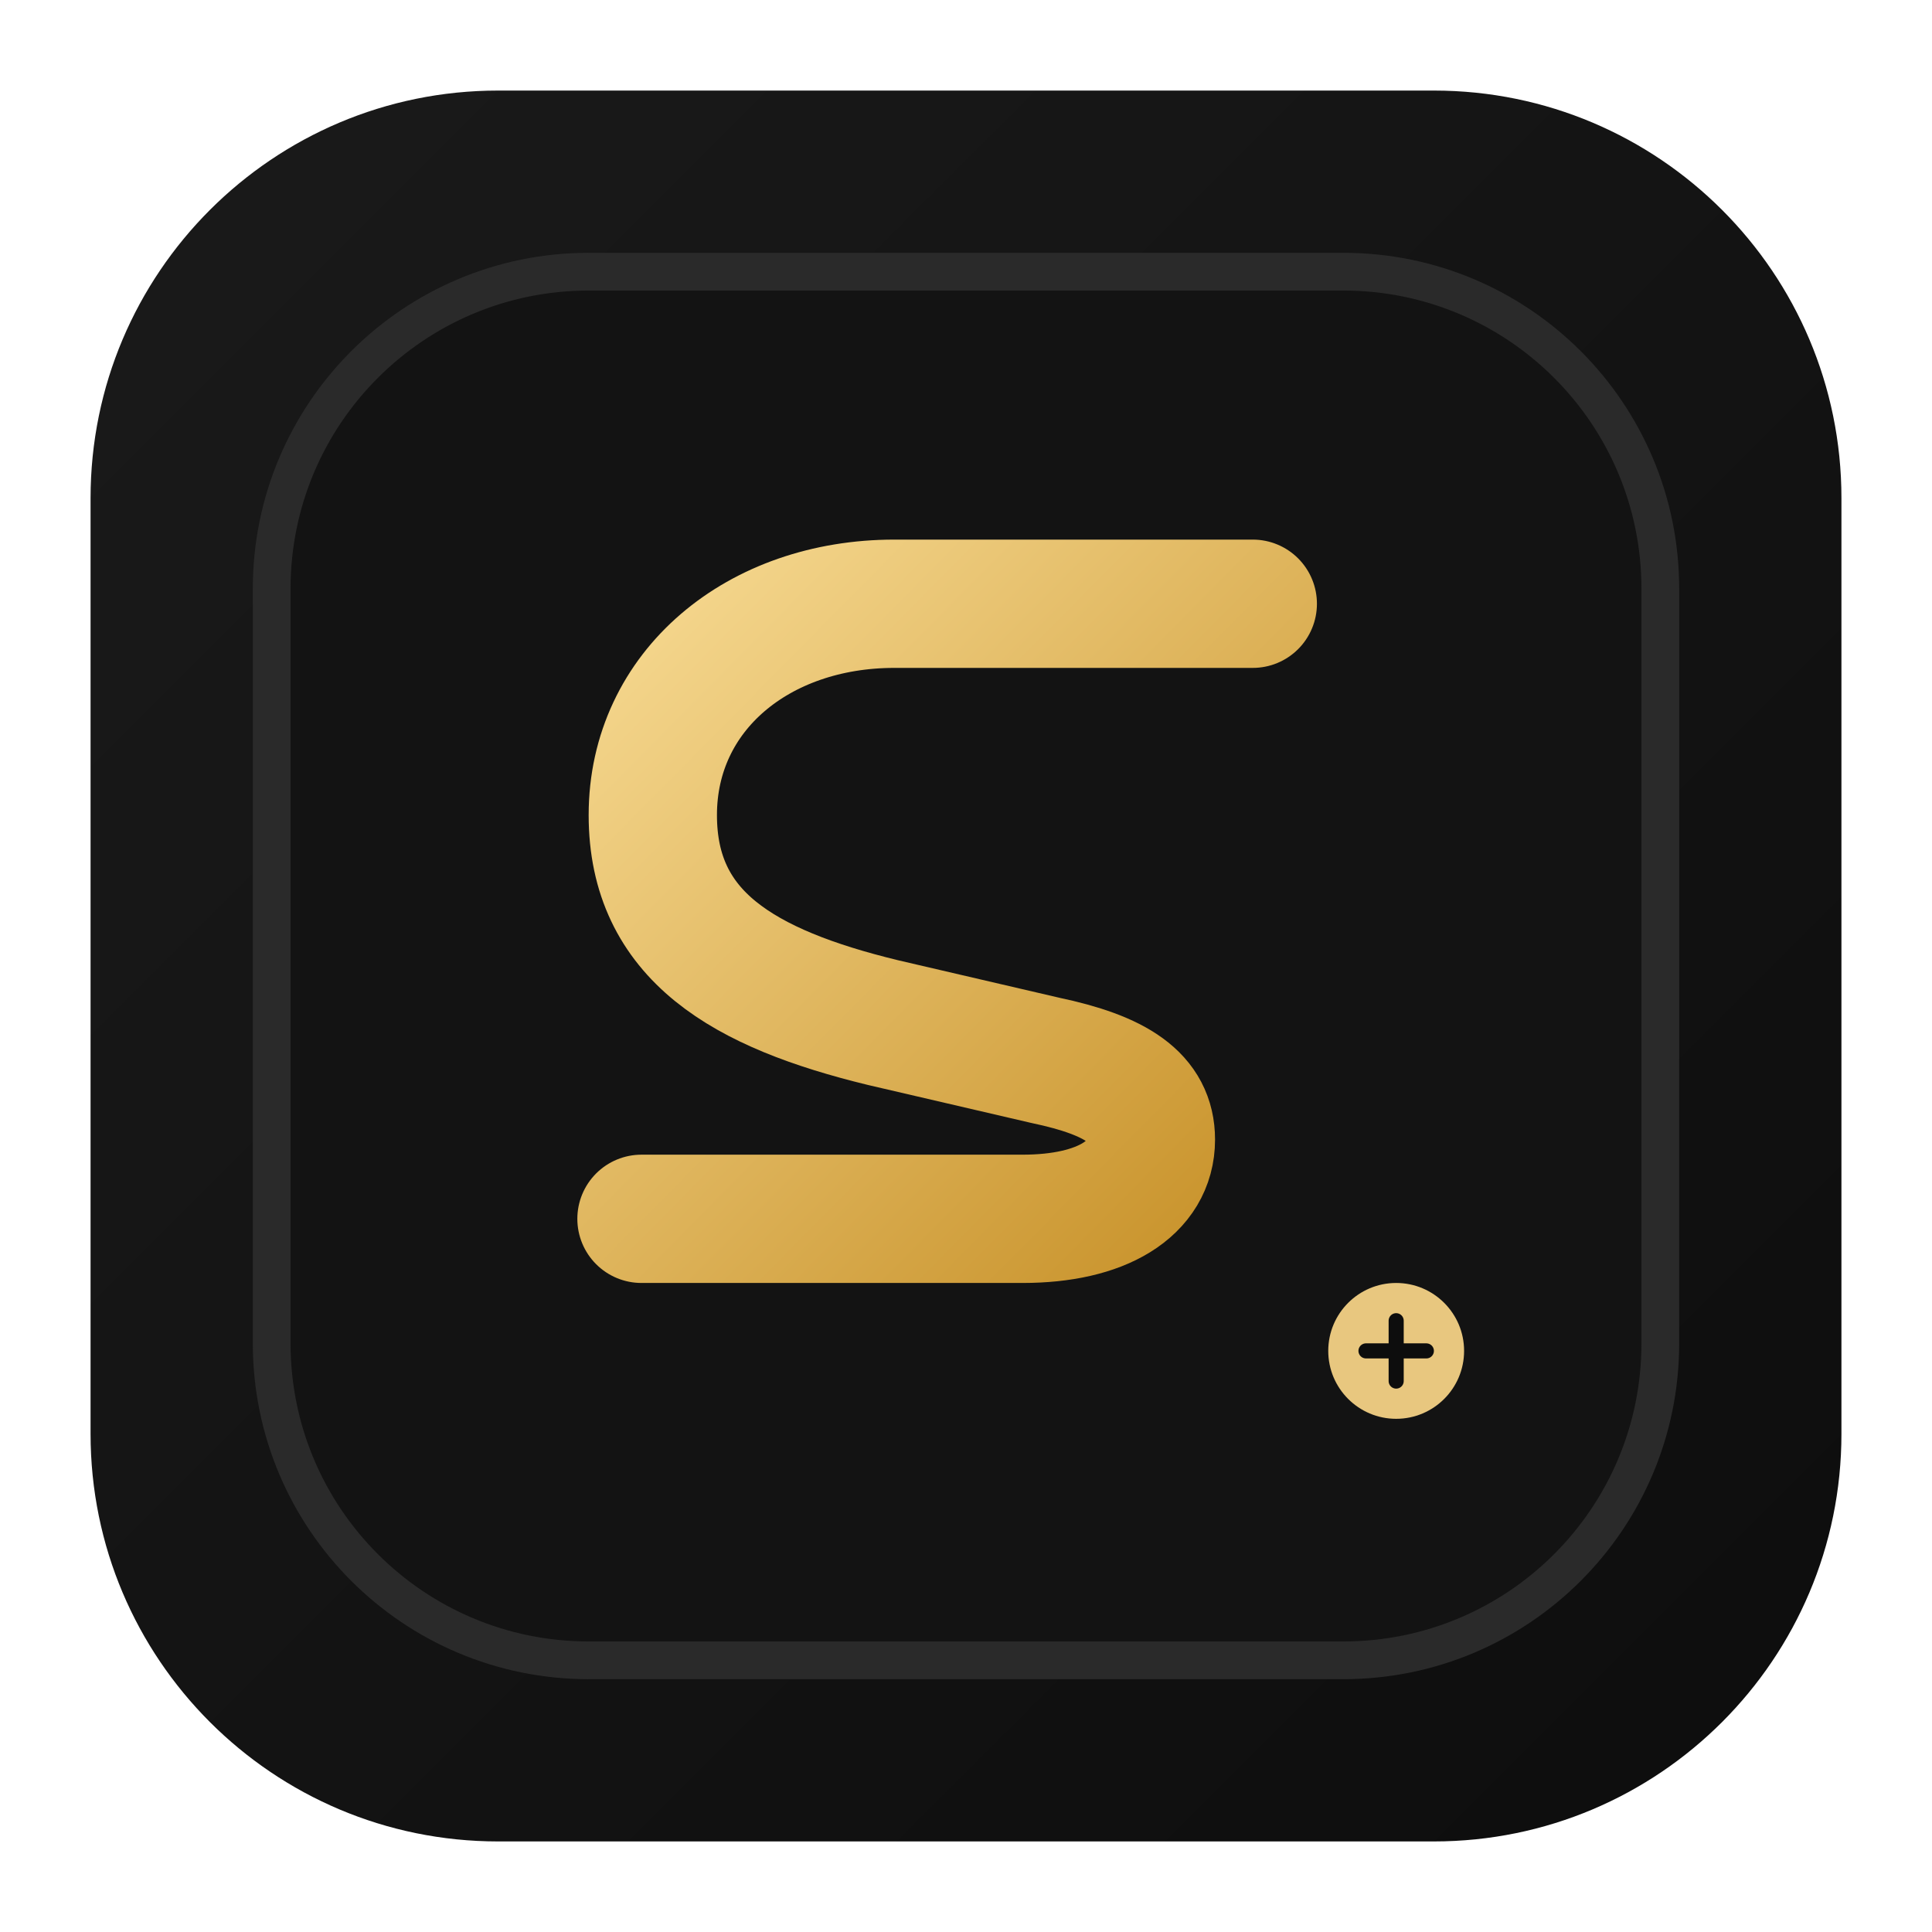
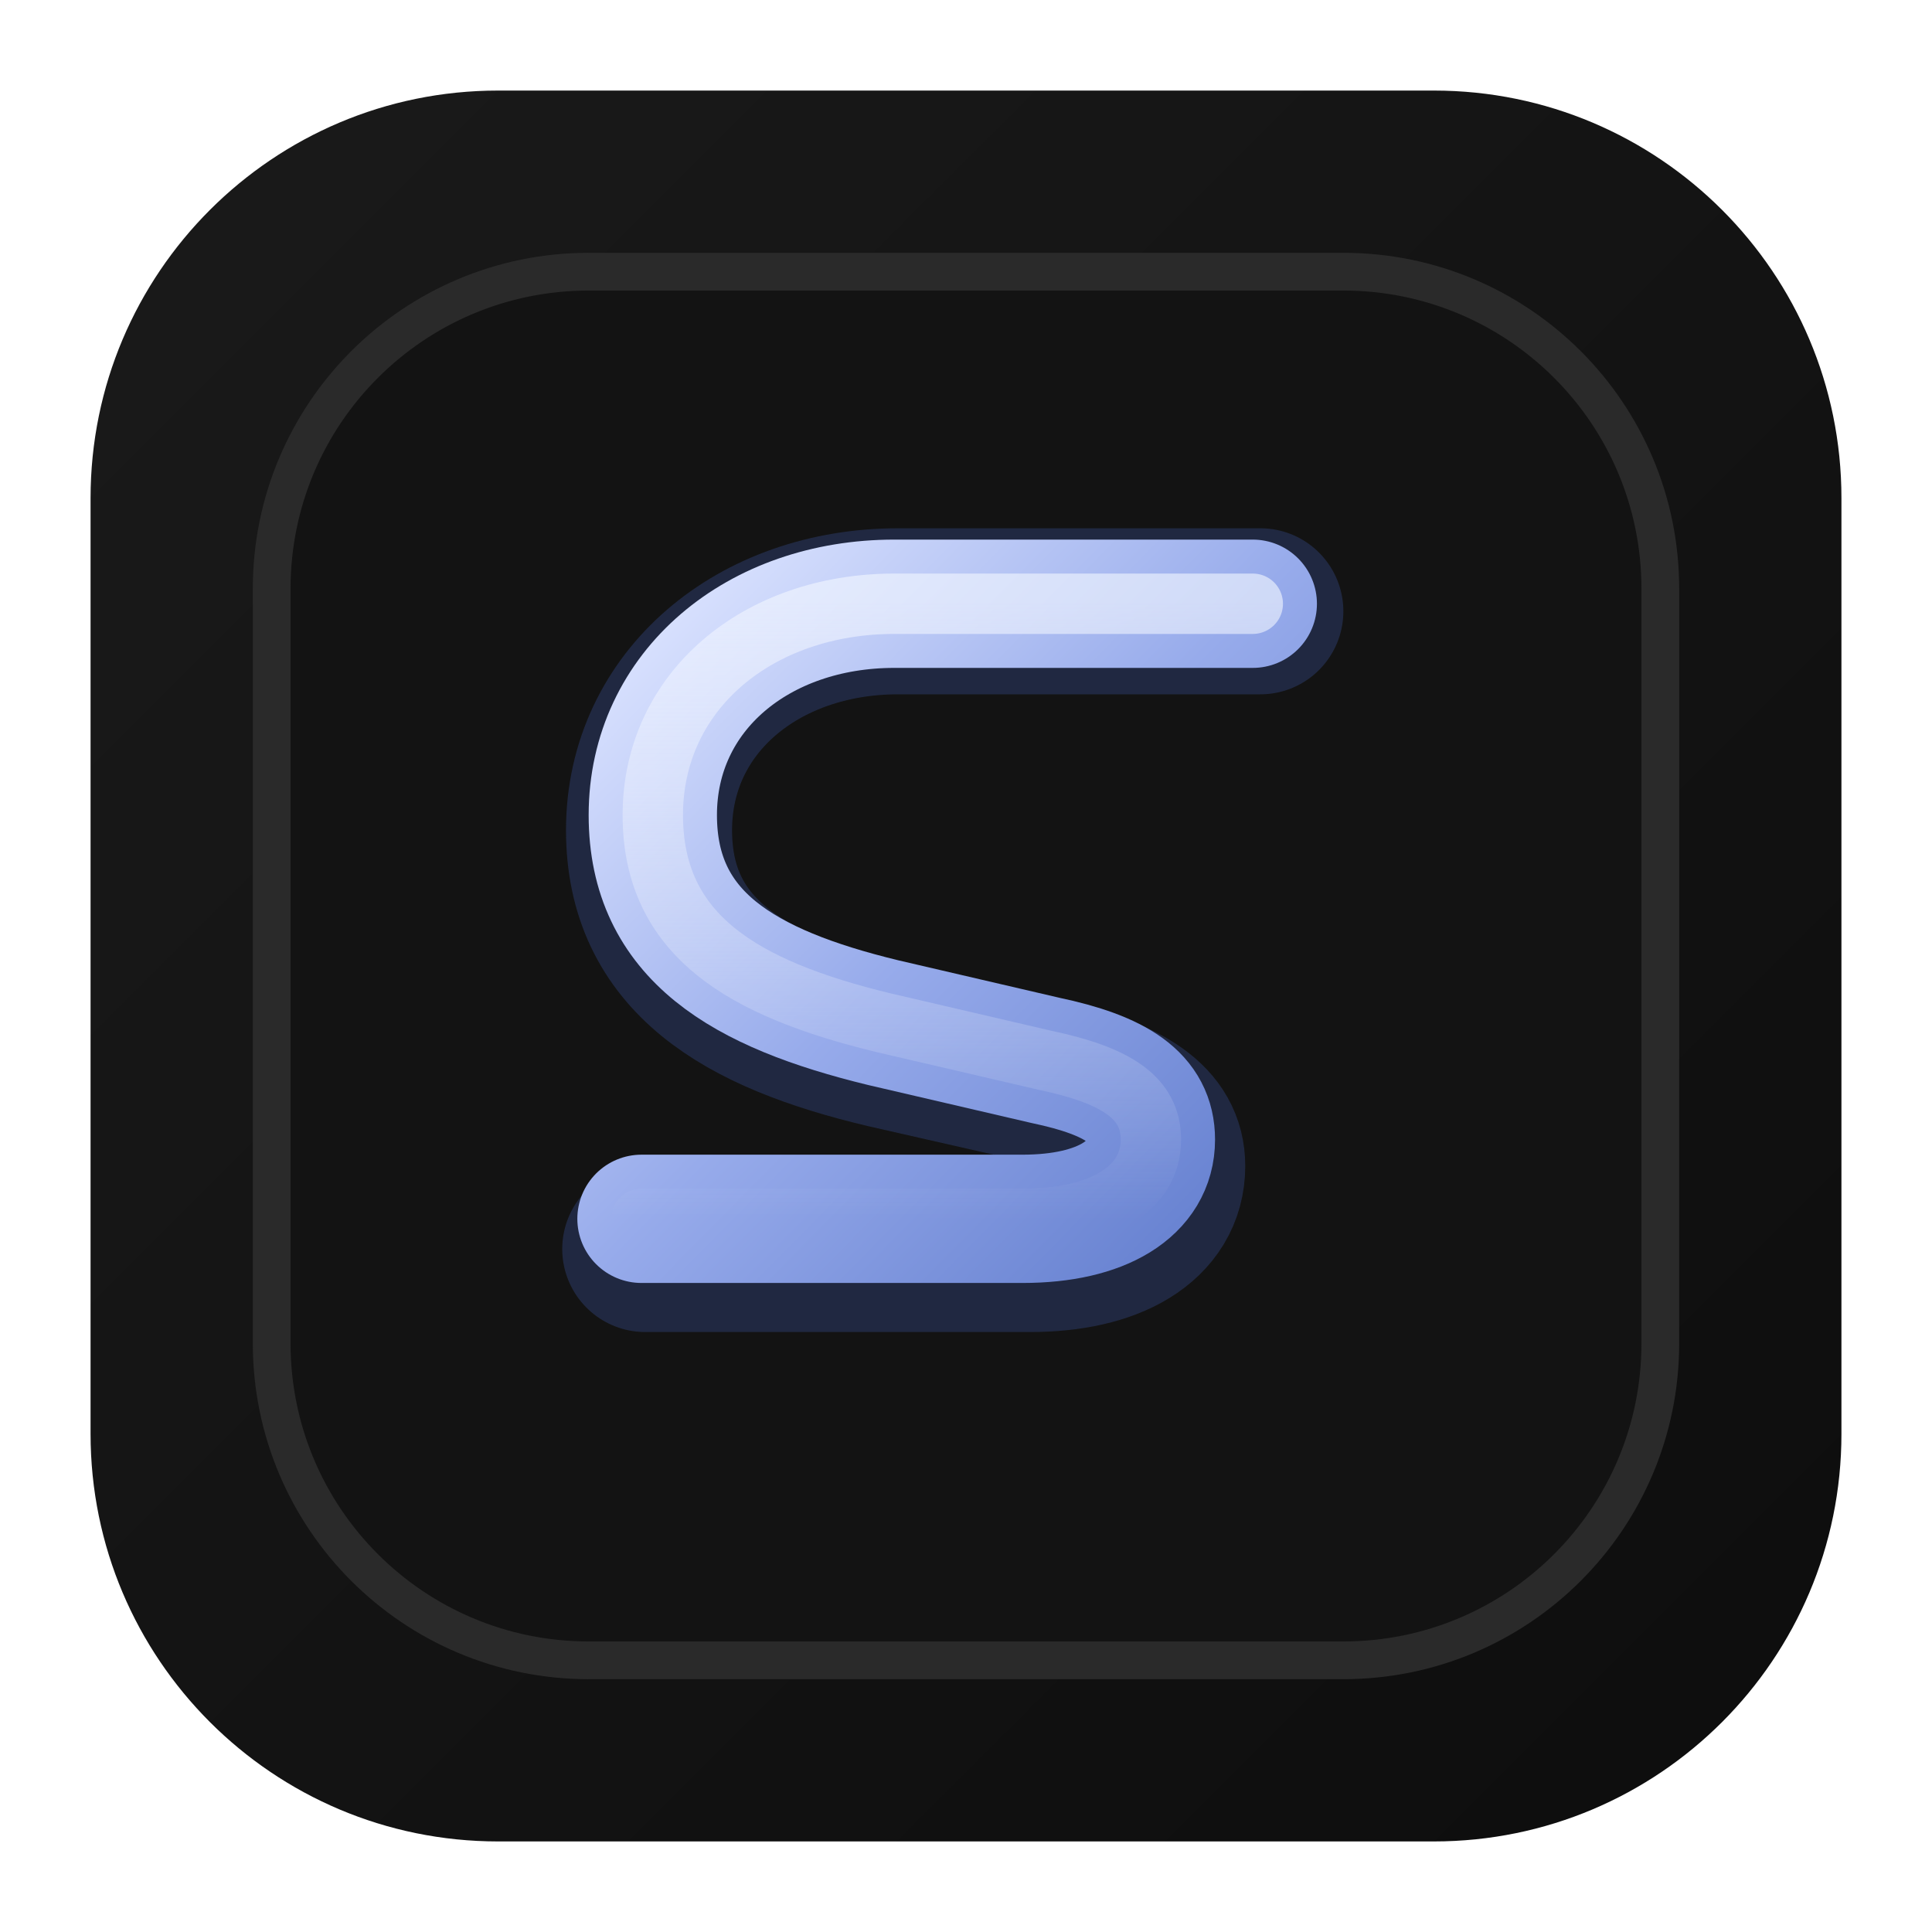
<svg xmlns="http://www.w3.org/2000/svg" viewBox="0 0 512 512">
  <defs>
    <linearGradient id="bg" x1="0%" y1="0%" x2="100%" y2="100%">
      <stop offset="0%" stop-color="#1a1a1a" />
      <stop offset="100%" stop-color="#0d0d0d" />
    </linearGradient>
-     <linearGradient id="gold" x1="0%" y1="0%" x2="100%" y2="100%">
-       <stop offset="0%" stop-color="#f5d78e" />
-       <stop offset="100%" stop-color="#c8922a" />
+     <linearGradient id="s-main" x1="0%" y1="0%" x2="100%" y2="100%">
+       <stop offset="0%" stop-color="#dce4ff" />
+       <stop offset="50%" stop-color="#97abeb" />
+       <stop offset="100%" stop-color="#647fcf" />
+     </linearGradient>
+     <linearGradient id="s-highlight" x1="0%" y1="0%" x2="0%" y2="100%">
+       <stop offset="0%" stop-color="#f2f6ff" stop-opacity="0.62" />
+       <stop offset="100%" stop-color="#f2f6ff" stop-opacity="0" />
    </linearGradient>
  </defs>
  <rect x="24" y="24" width="464" height="464" rx="108" fill="url(#bg)" />
  <rect x="72" y="72" width="368" height="368" rx="84" fill="#131313" stroke="#2a2a2a" stroke-width="10" />
-   <path d="M332 160h-95c-36 0-64 23-64 56 0 32 24 46 61 55l43 10c19 4 28 10 28 21 0 13-13 21-34 21h-101" fill="none" stroke="url(#gold)" stroke-width="34" stroke-linecap="round" stroke-linejoin="round" />
-   <circle cx="370" cy="358" r="18" fill="#e8c77f" />
-   <path d="M362 358h16M370 350v16" stroke="#0d0d0d" stroke-width="4" stroke-linecap="round" />
+   <path d="M334 162h-96c-37 0-66 24-66 58 0 33 25 48 63 57l44 10c19 5 29 11 29 22 0 14-14 22-35 22h-102" fill="none" stroke="#2d3e70" stroke-width="44" stroke-linecap="round" stroke-linejoin="round" opacity="0.5" />
+   <path d="M332 160h-95c-36 0-64 23-64 56 0 32 24 46 61 55l43 10c19 4 28 10 28 21 0 13-13 21-34 21h-101" fill="none" stroke="url(#s-main)" stroke-width="34" stroke-linecap="round" stroke-linejoin="round" />
+   <path d="M332 160h-95c-36 0-64 23-64 56 0 32 24 46 61 55l43 10c19 4 28 10 28 21 0 13-13 21-34 21h-101" fill="none" stroke="url(#s-highlight)" stroke-width="16" stroke-linecap="round" stroke-linejoin="round" />
</svg>
